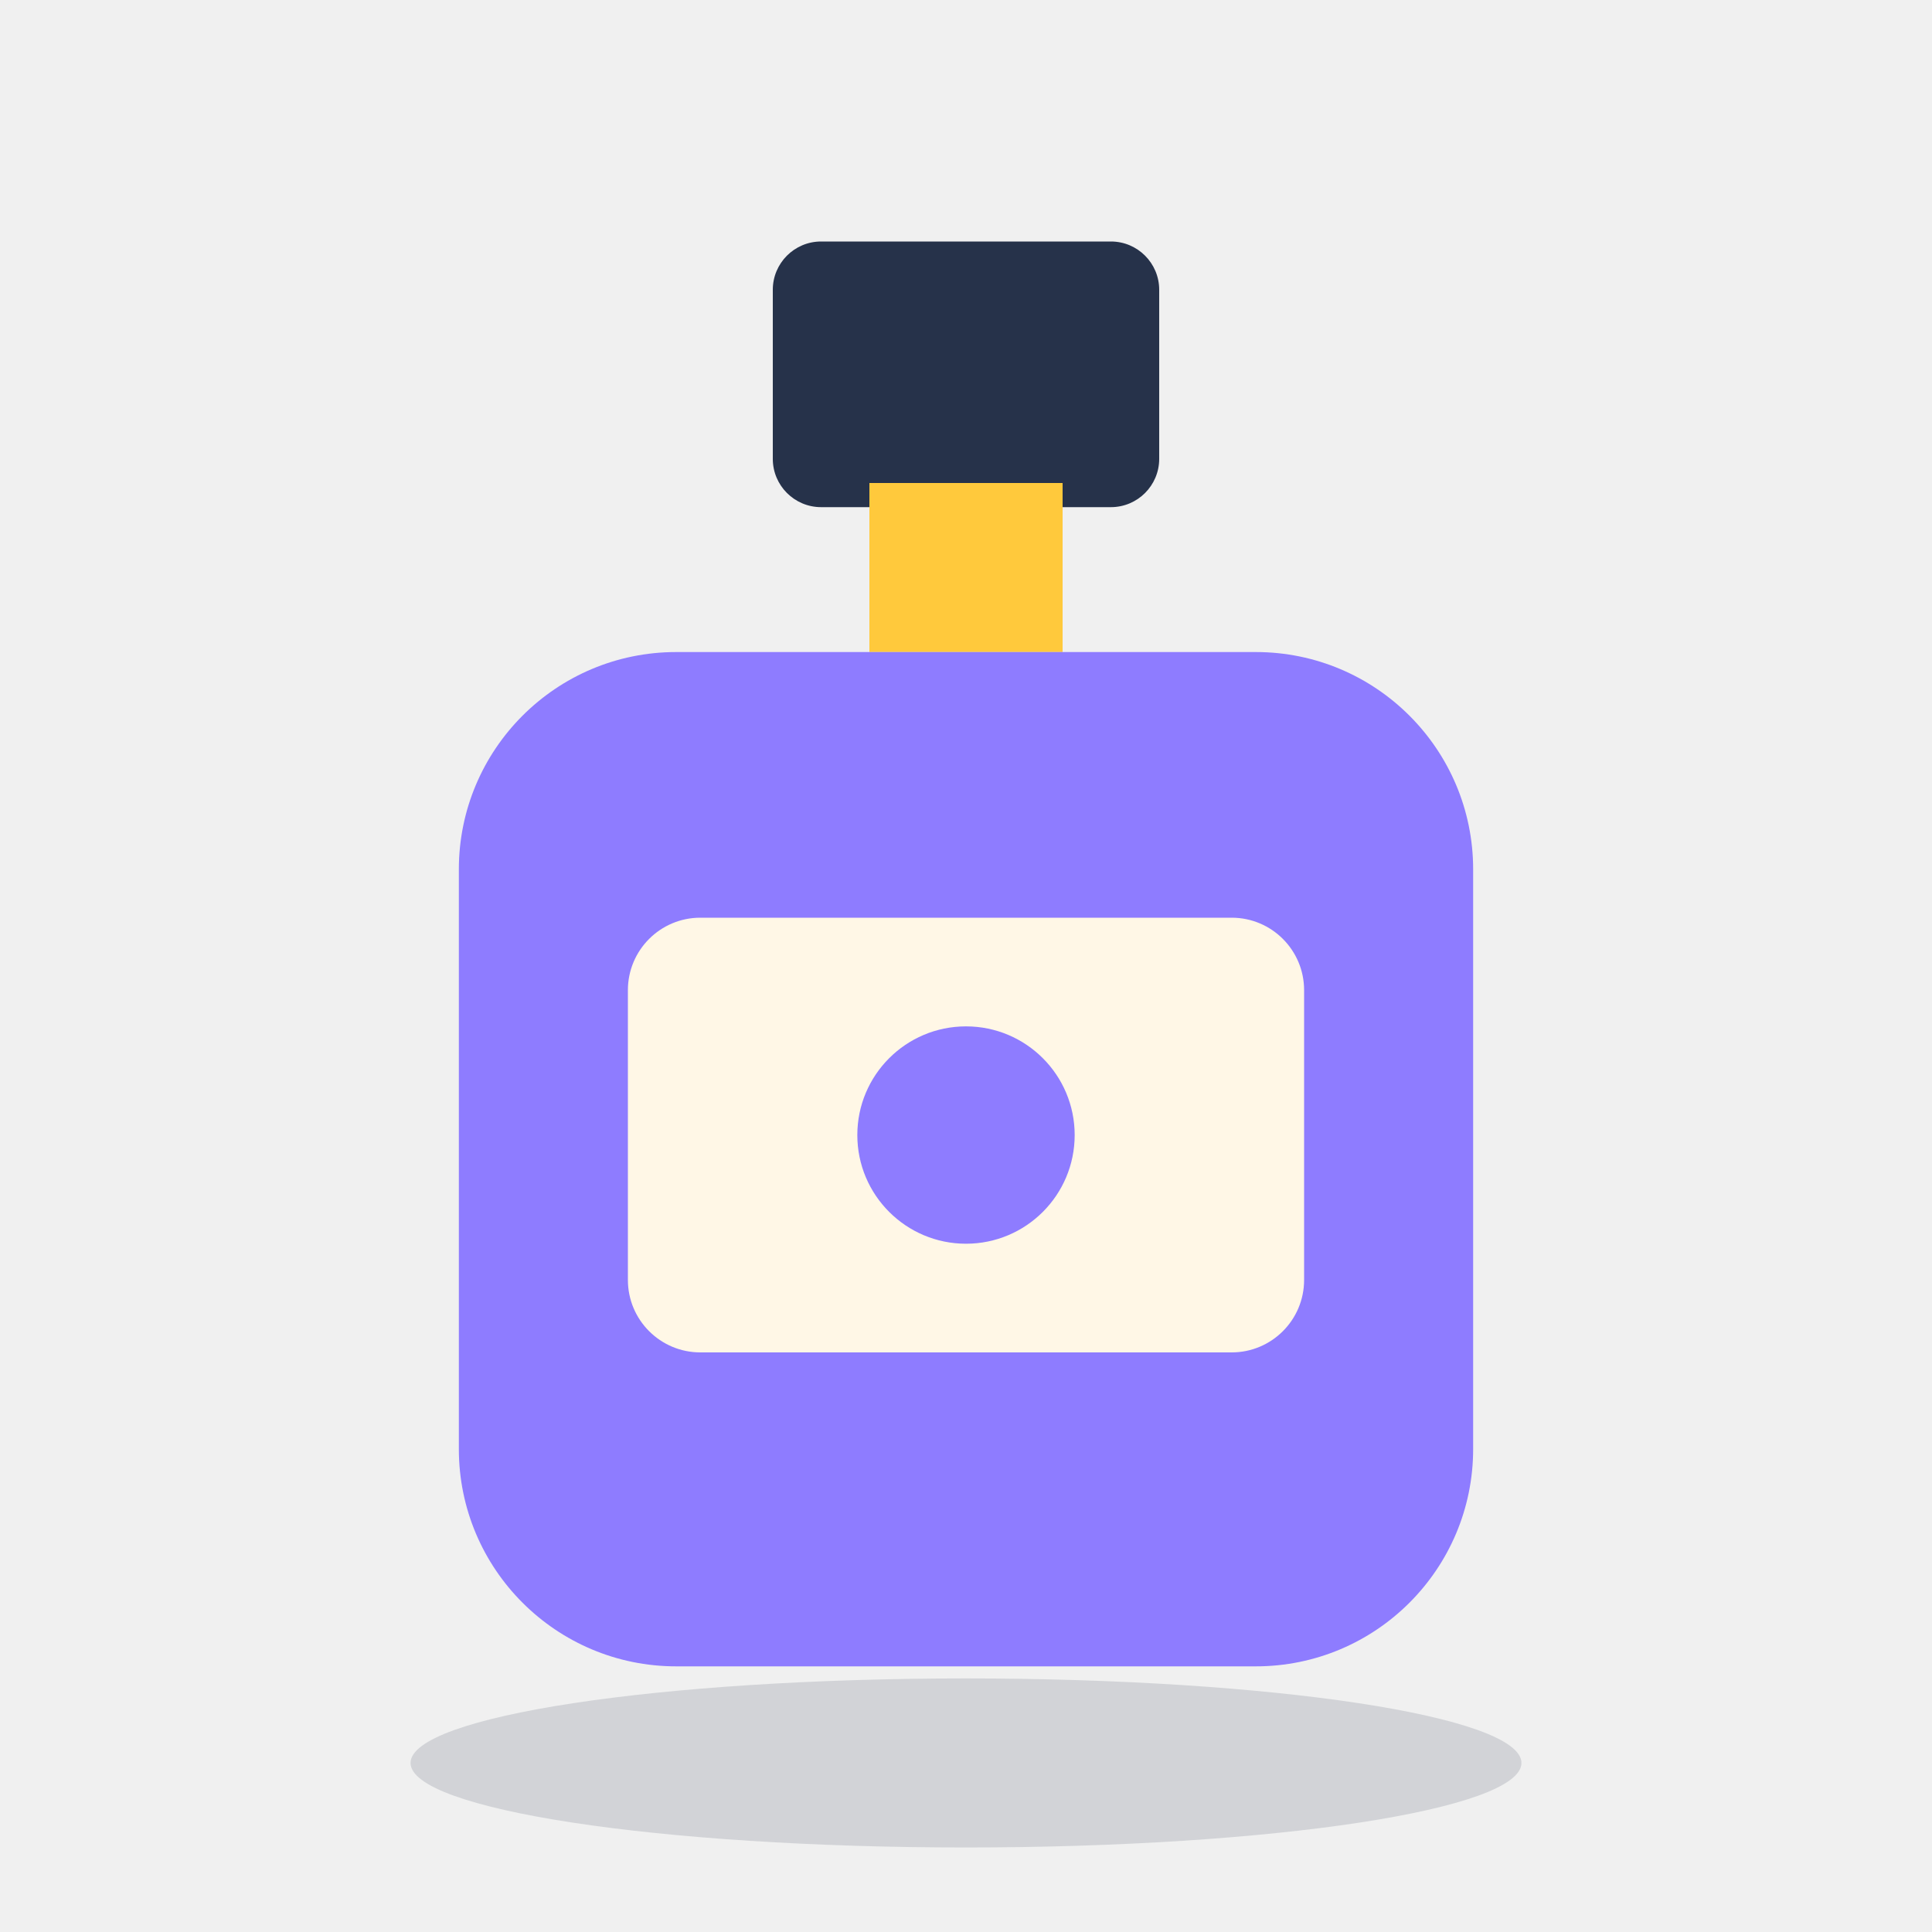
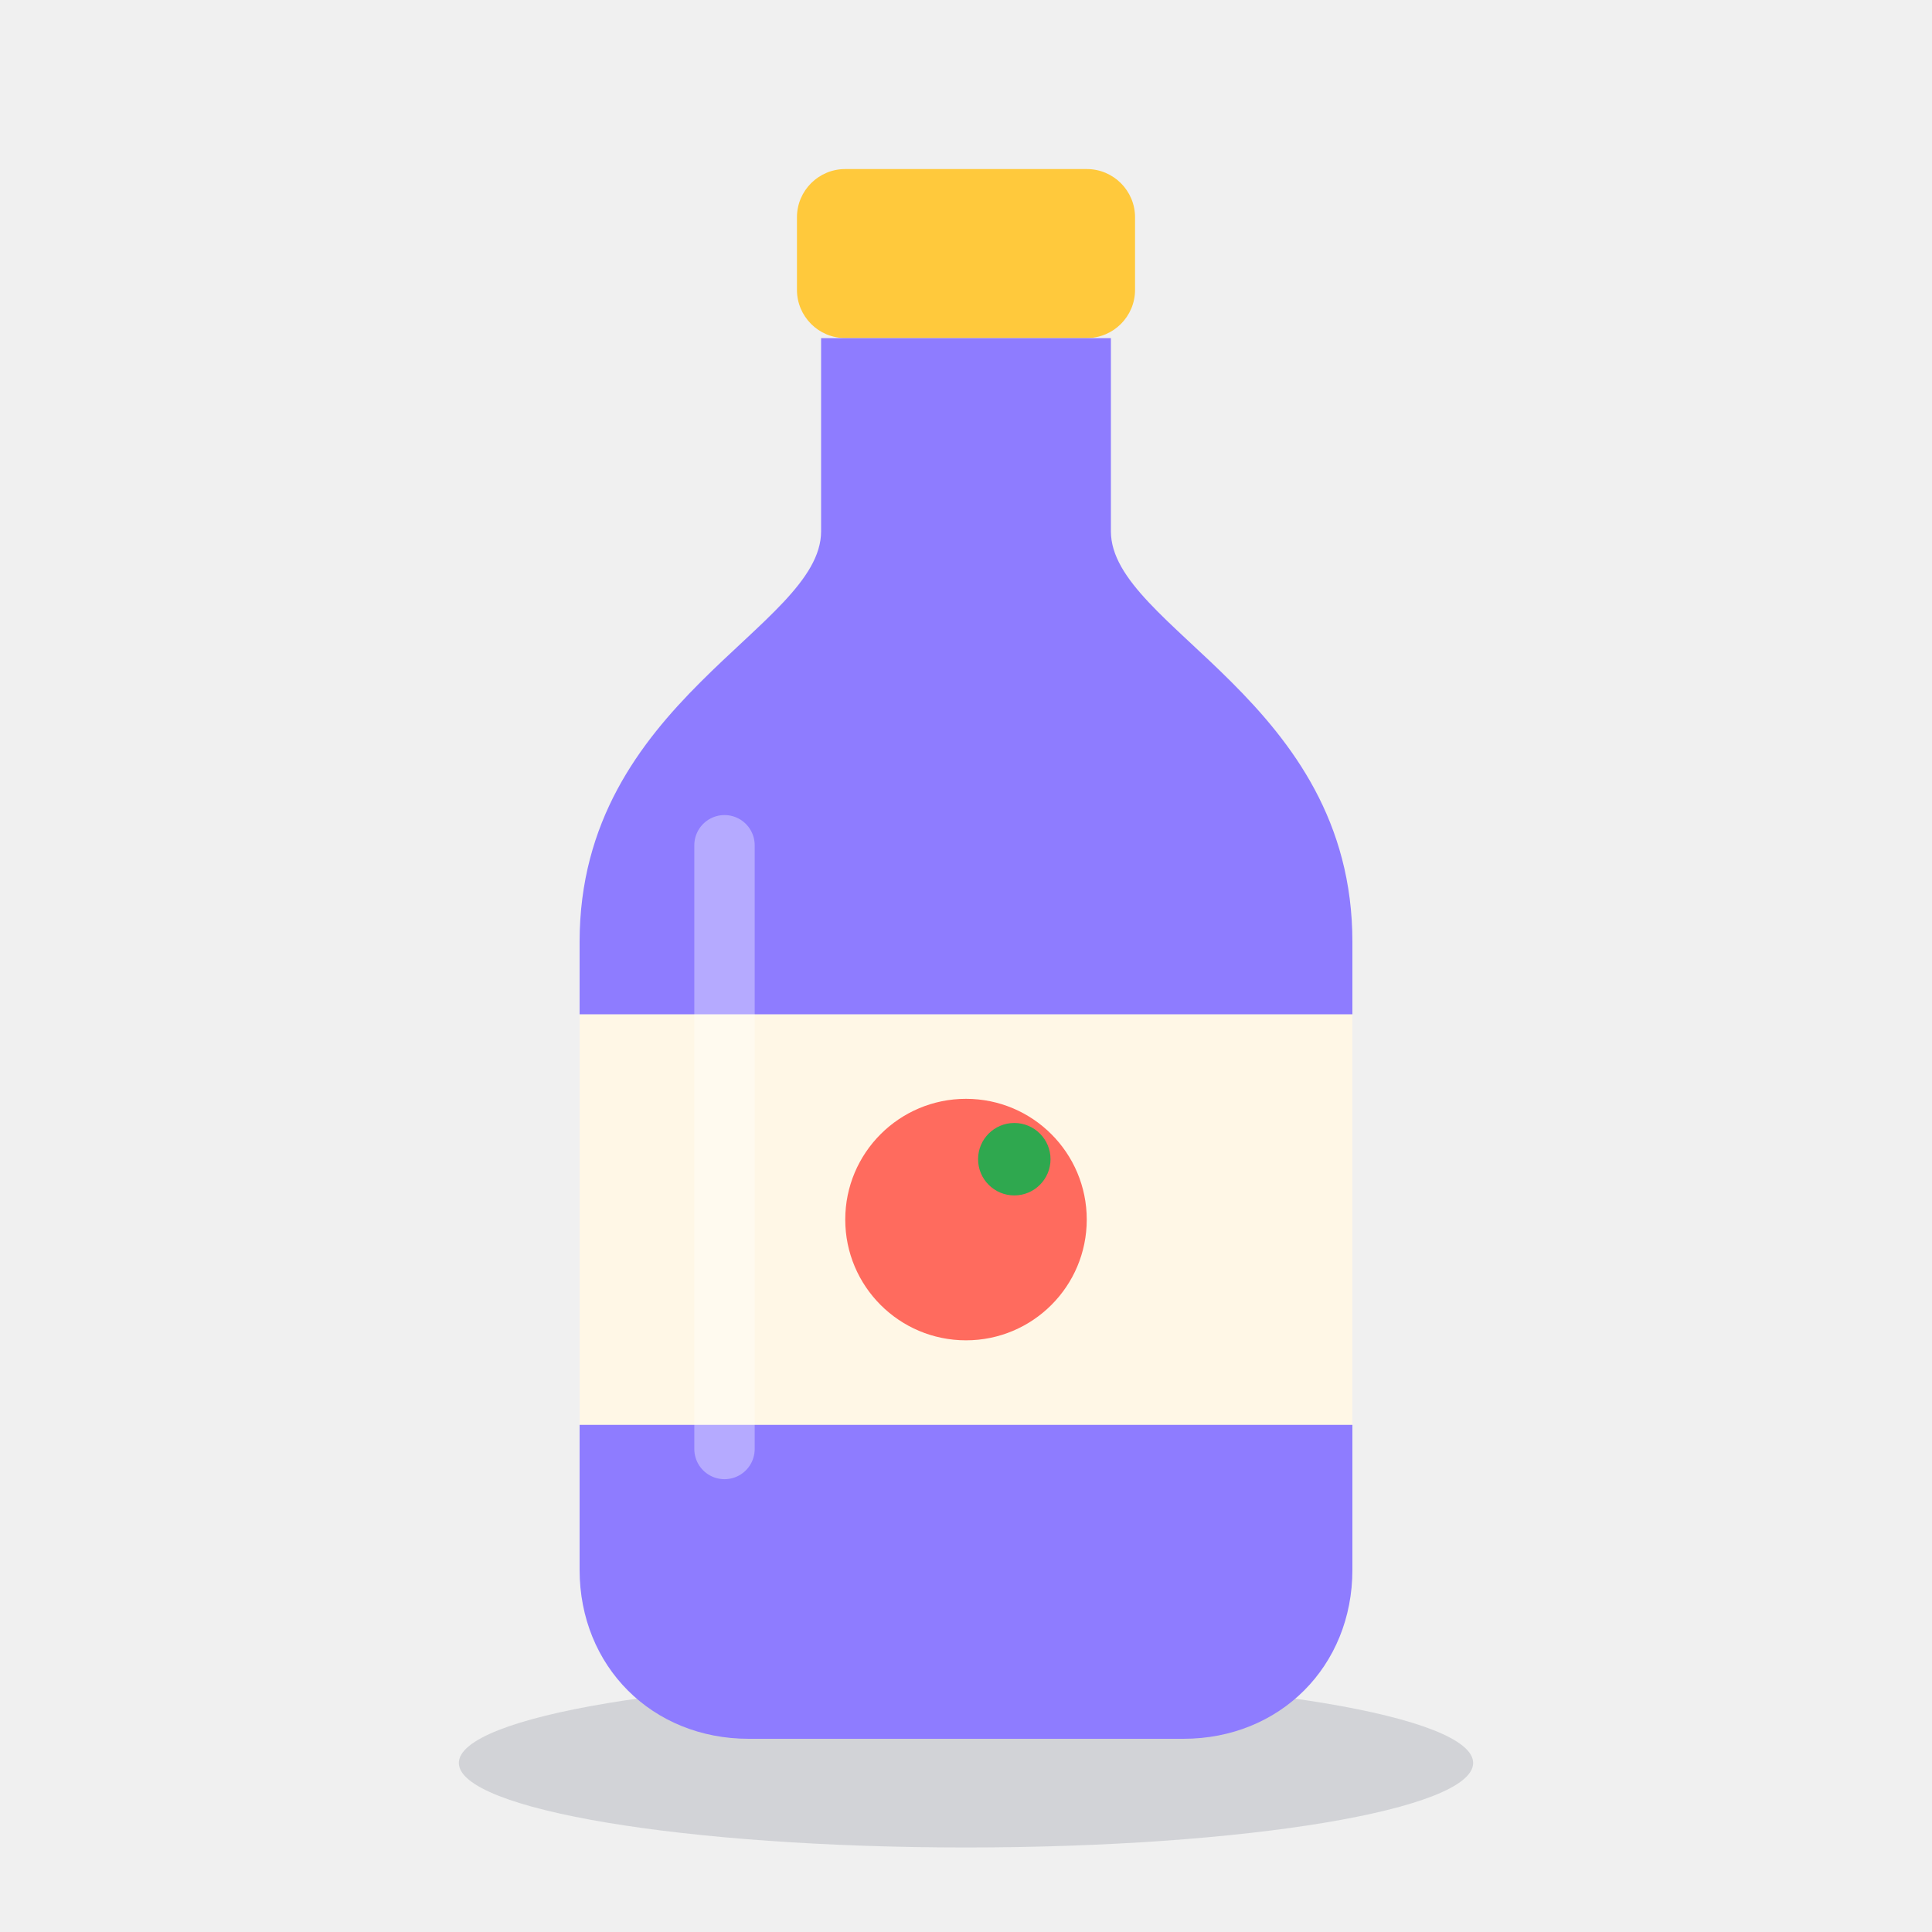
<svg xmlns="http://www.w3.org/2000/svg" width="160" height="160" viewBox="0 0 160 160">
-   <ellipse cx="80" cy="146" rx="46" ry="7" fill="#26324a" opacity=".15" />
-   <rect x="64" y="20" width="32" height="22" rx="4" fill="#26324a" />
-   <rect x="72" y="40" width="16" height="14" fill="#ffc93c" />
-   <rect x="38" y="54" width="84" height="84" rx="18" fill="#8e7cff" />
-   <rect x="52" y="76" width="56" height="36" rx="6" fill="#fff7e6" />
-   <circle cx="80" cy="94" r="9" fill="#8e7cff" />
+   <ellipse cx="80" cy="146" rx="42" ry="7" fill="#26324a" opacity=".15" />
+   <rect x="66" y="14" width="28" height="14" rx="4" fill="#ffc93c" />
+   <path d="M68 28h24v16c0 8 20 14 20 34v52c0 8-6 14-14 14H62c-8 0-14-6-14-14V78c0-20 20-26 20-34z" fill="#8e7cff" />
+   <rect x="48" y="84" width="64" height="34" fill="#fff7e6" />
+   <circle cx="80" cy="101" r="10" fill="#ff6b5e" />
+   <circle cx="84" cy="96" r="3" fill="#2fa84f" />
+   <path d="M60 70v50" stroke="#fff" stroke-width="5" stroke-linecap="round" opacity=".35" />
</svg>
